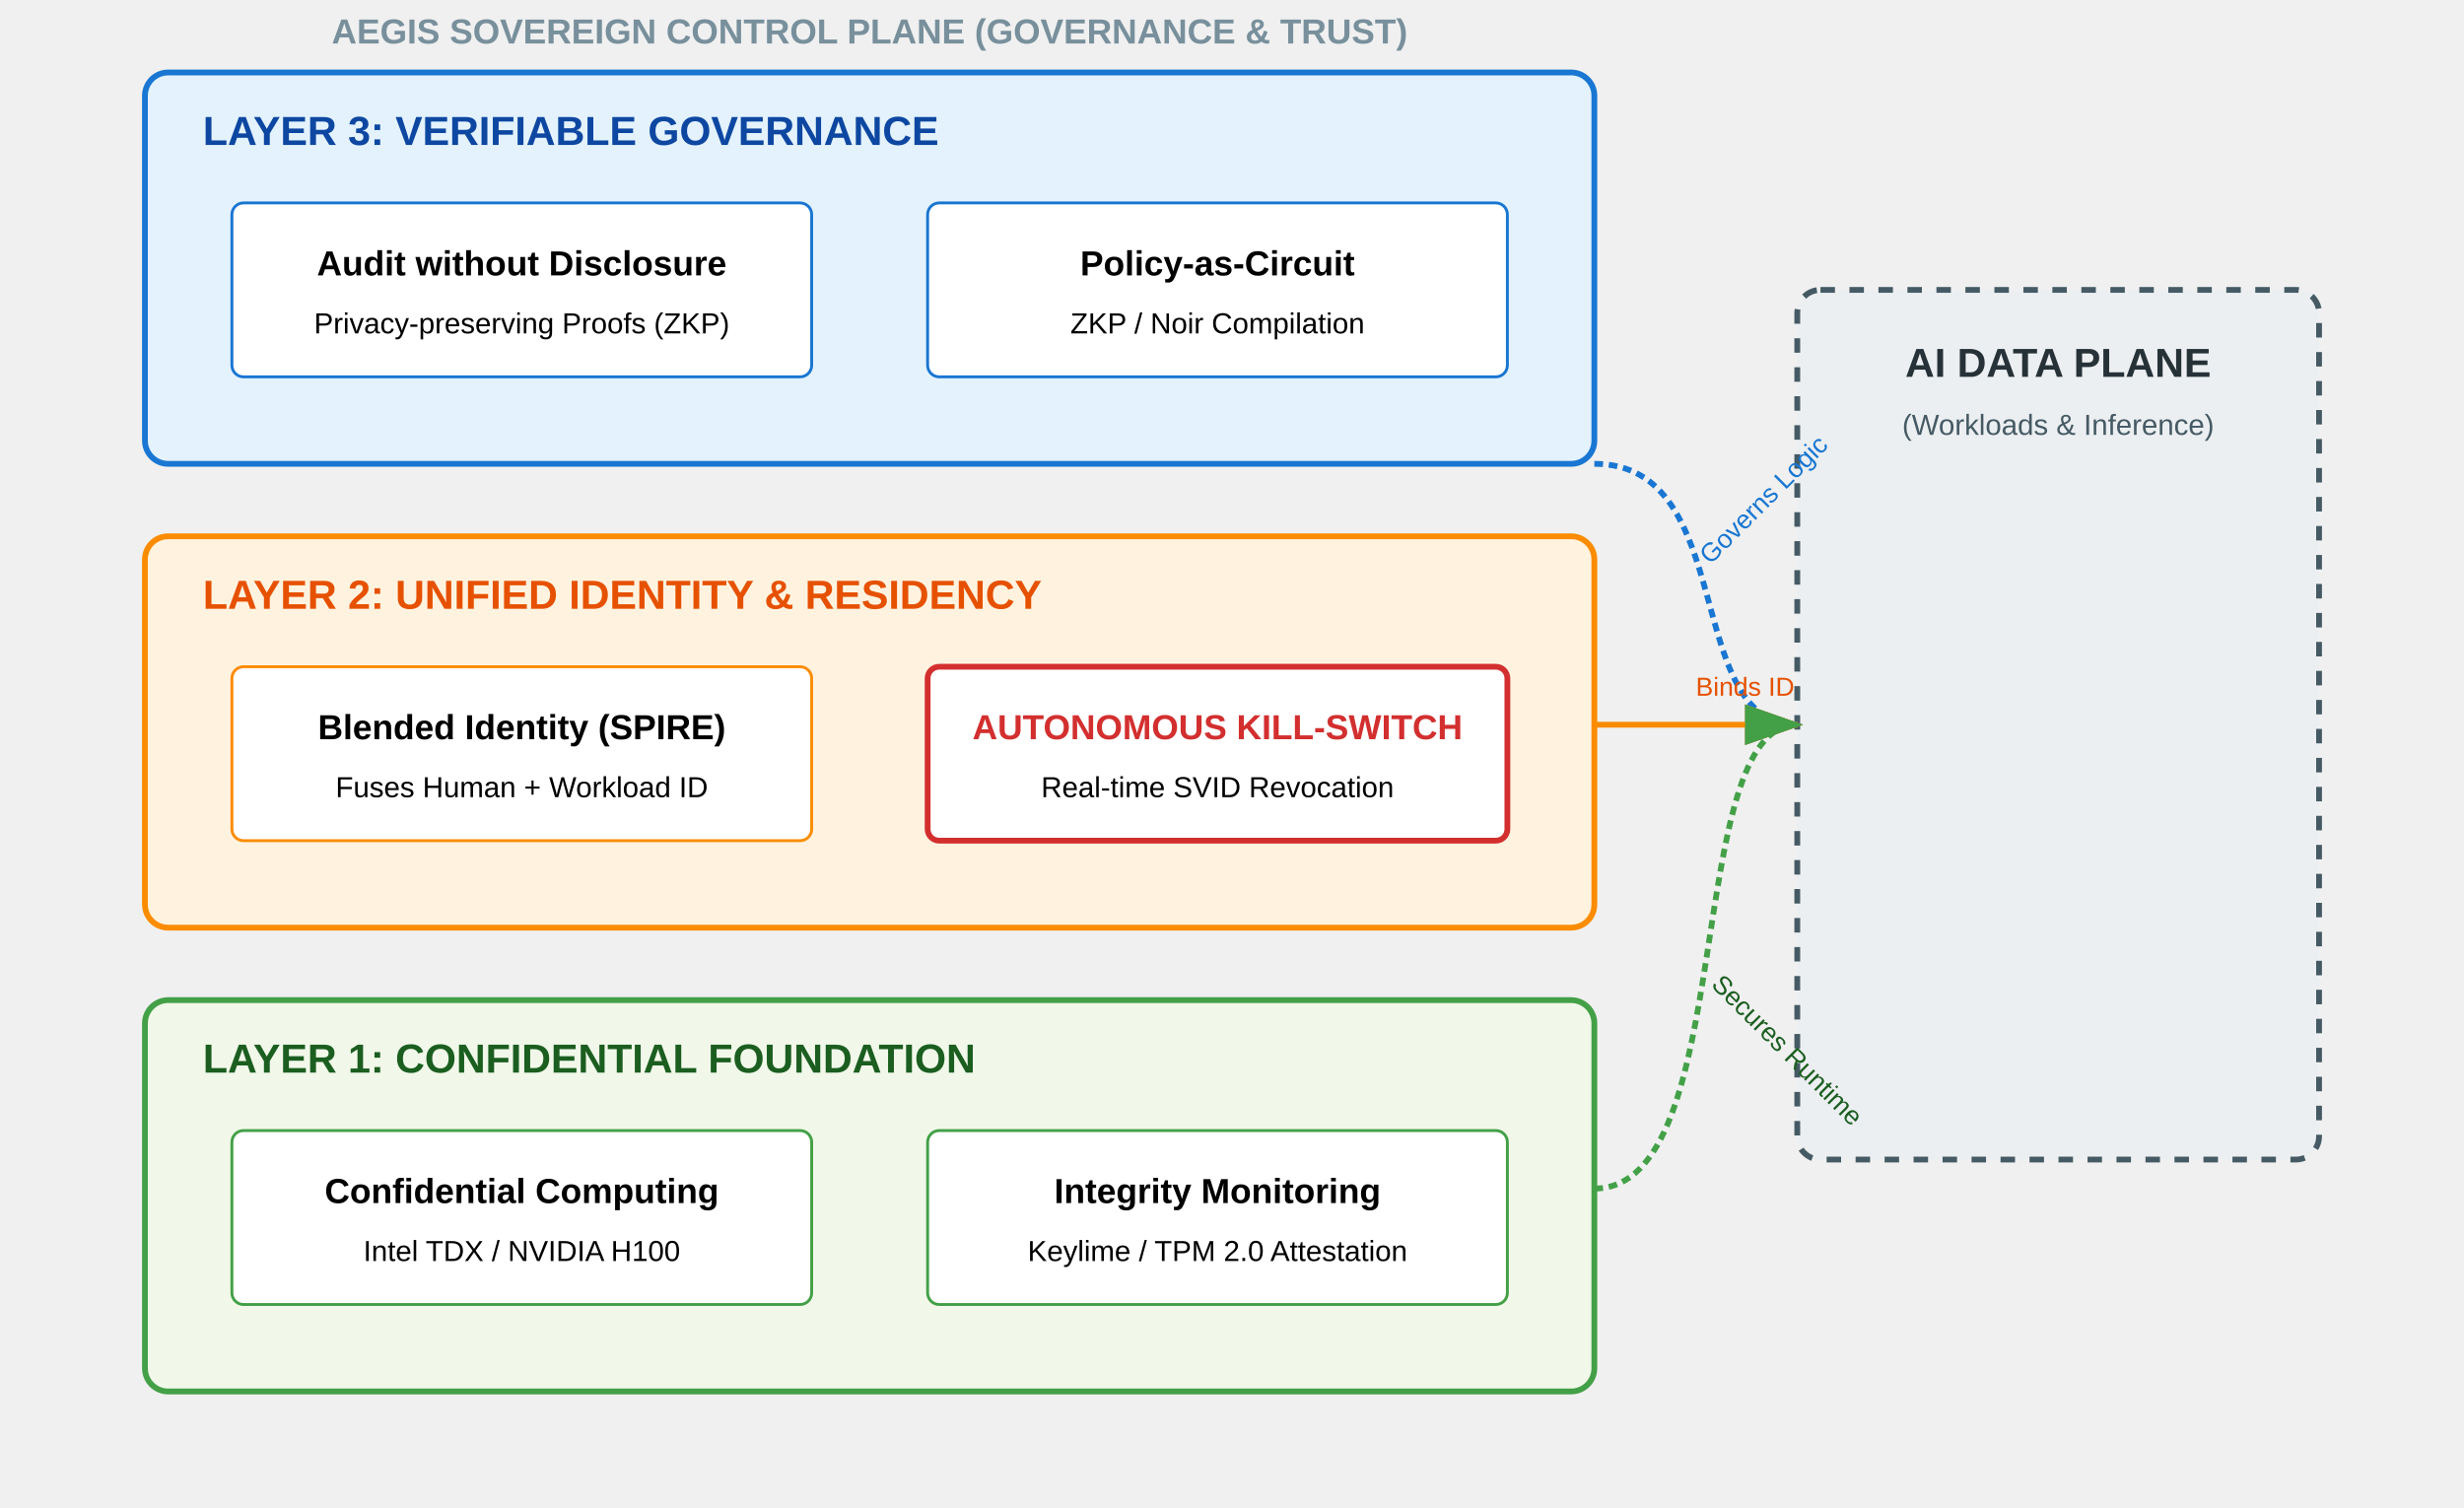
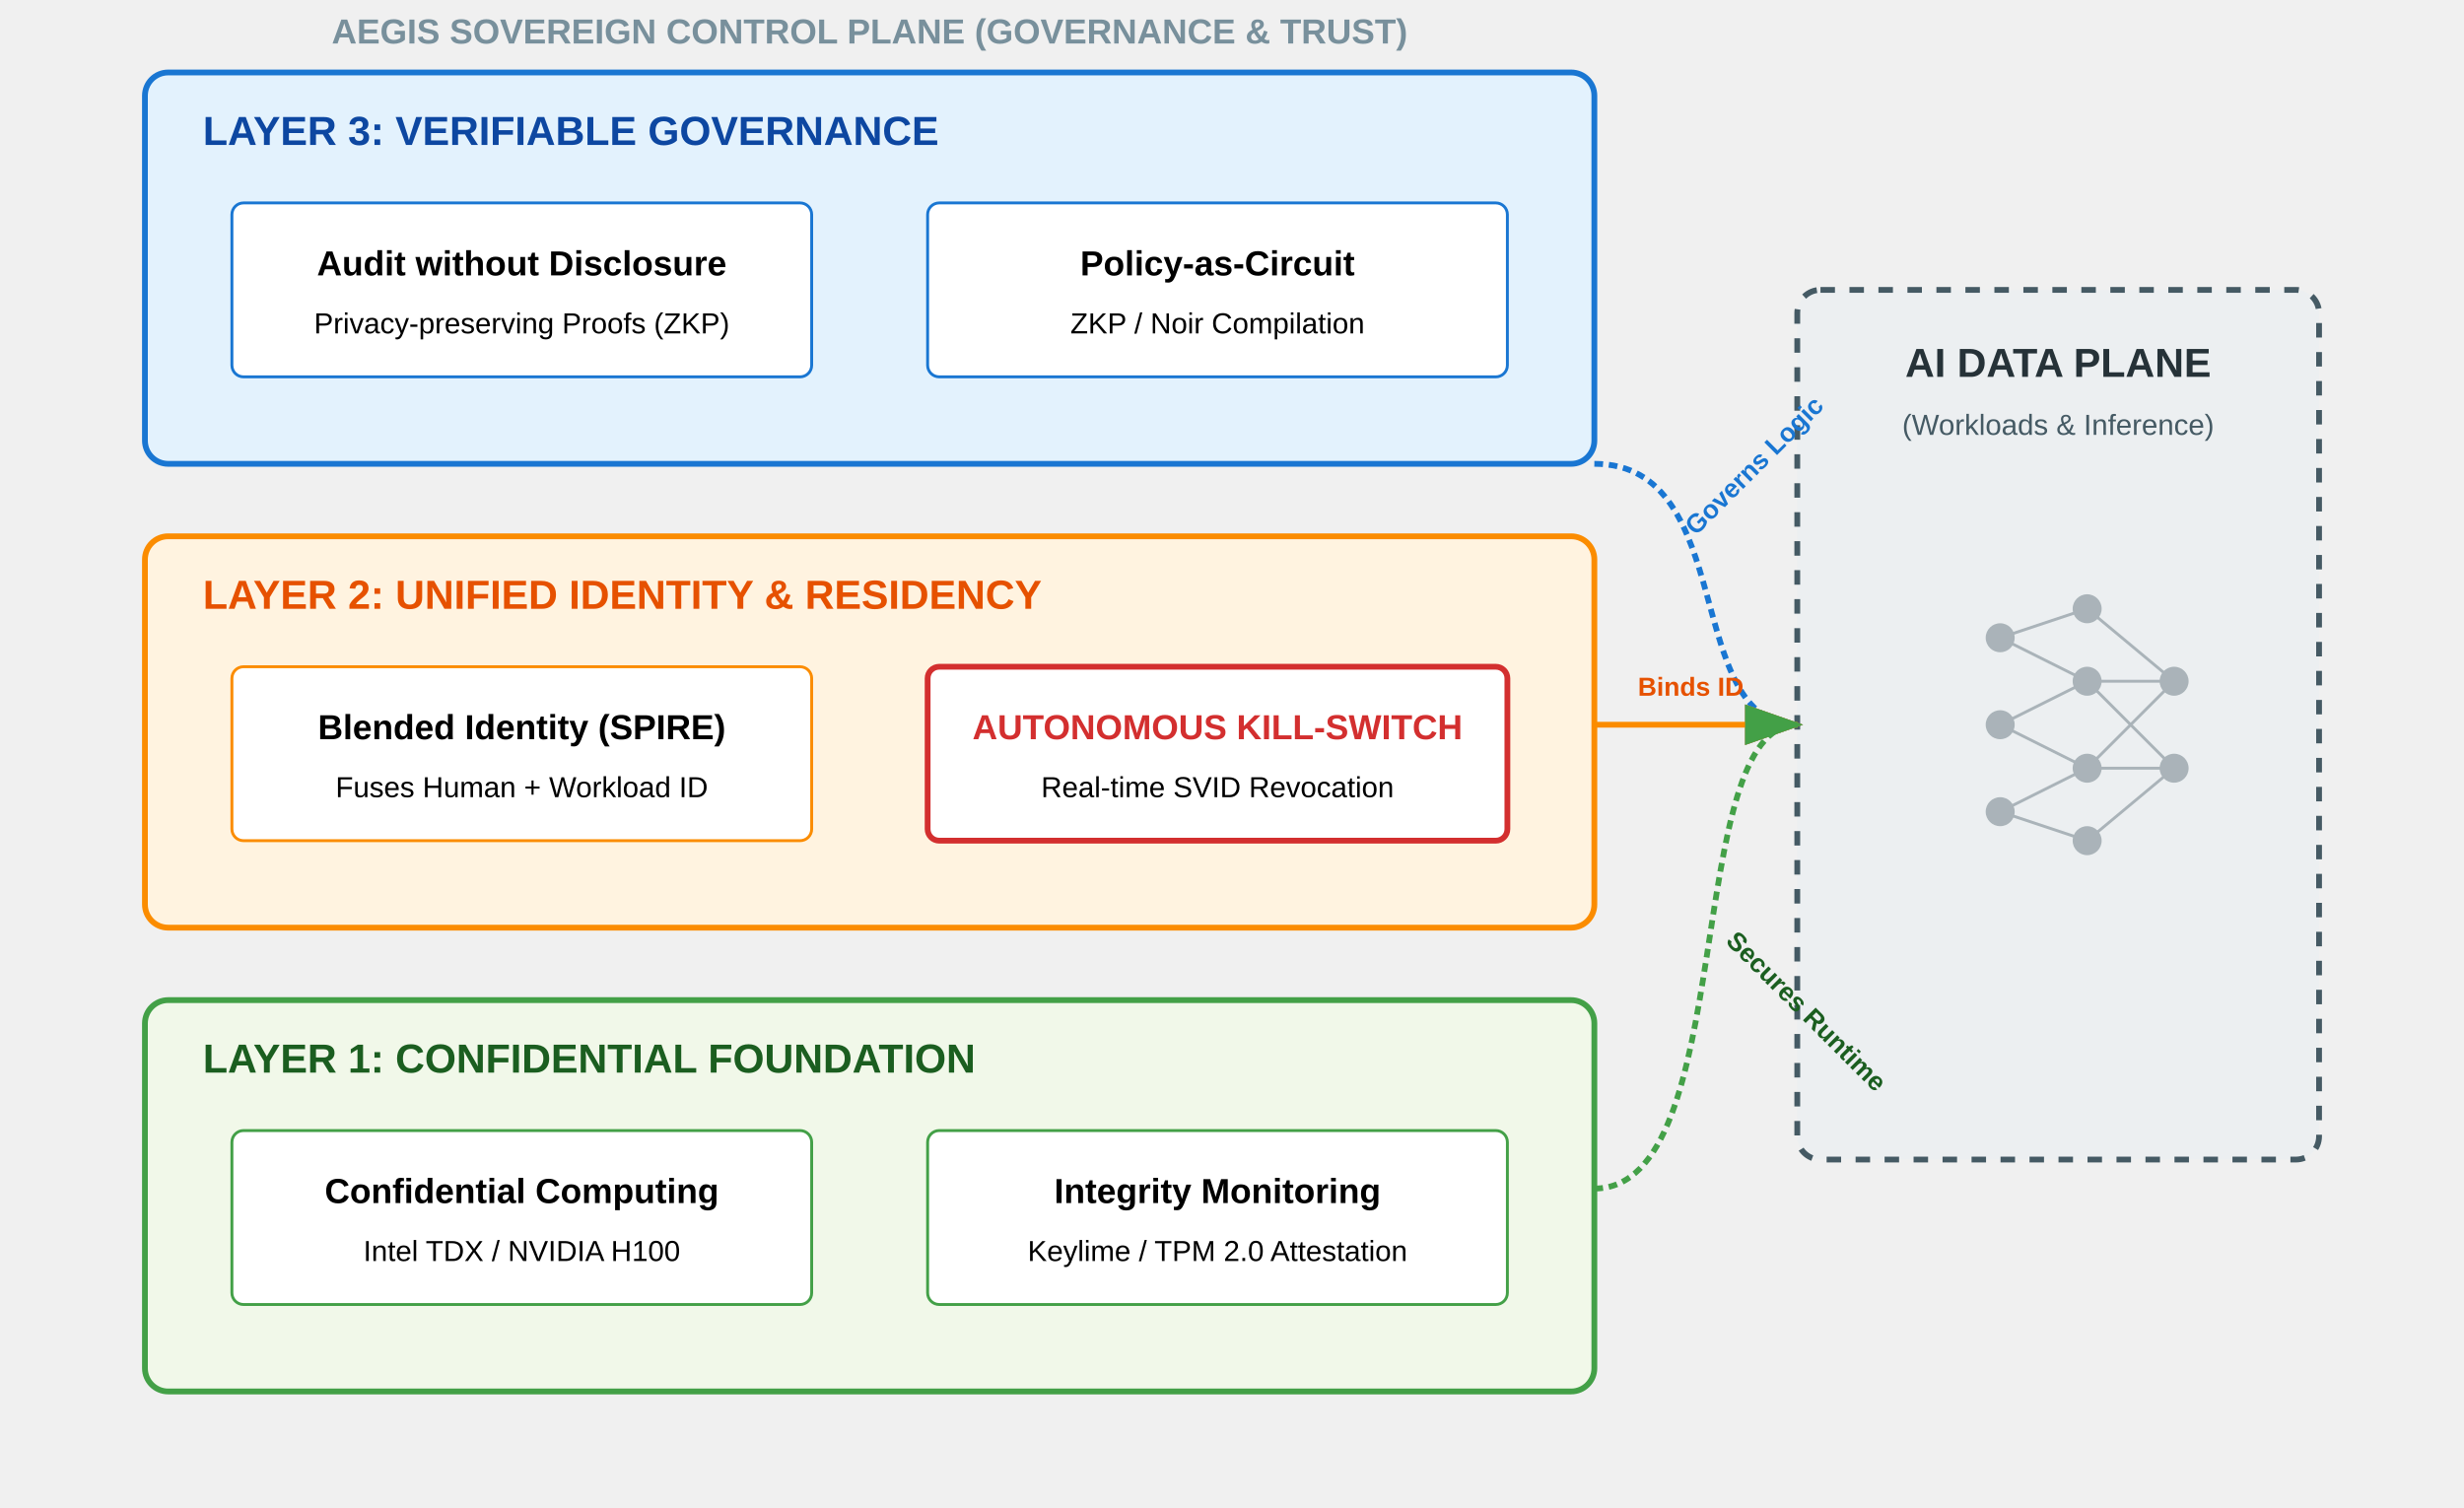
<svg xmlns="http://www.w3.org/2000/svg" width="850" height="520" viewBox="0 0 850 520">
  <text x="300" y="15" font-family="Arial" font-size="12" font-weight="bold" fill="#78909C" text-anchor="middle">AEGIS SOVEREIGN CONTROL PLANE (GOVERNANCE &amp; TRUST)</text>
  <rect x="50" y="25" width="500" height="135" rx="8" fill="#E3F2FD" stroke="#1976D2" stroke-width="2" />
  <text x="70" y="50" font-family="Arial" font-size="14" font-weight="bold" fill="#0D47A1">LAYER 3: VERIFIABLE GOVERNANCE</text>
  <g transform="translate(80, 70)">
    <rect width="200" height="60" rx="4" fill="#fff" stroke="#1976D2" />
    <text x="100" y="25" font-family="Arial" font-size="12" font-weight="bold" text-anchor="middle">Audit without Disclosure</text>
    <text x="100" y="45" font-family="Arial" font-size="10" text-anchor="middle">Privacy-preserving Proofs (ZKP)</text>
  </g>
  <g transform="translate(320, 70)">
    <rect width="200" height="60" rx="4" fill="#fff" stroke="#1976D2" />
    <text x="100" y="25" font-family="Arial" font-size="12" font-weight="bold" text-anchor="middle">Policy-as-Circuit</text>
    <text x="100" y="45" font-family="Arial" font-size="10" text-anchor="middle">ZKP / Noir Compilation</text>
  </g>
  <rect x="50" y="185" width="500" height="135" rx="8" fill="#FFF3E0" stroke="#FB8C00" stroke-width="2" />
  <text x="70" y="210" font-family="Arial" font-size="14" font-weight="bold" fill="#E65100">LAYER 2: UNIFIED IDENTITY &amp; RESIDENCY</text>
  <g transform="translate(80, 230)">
    <rect width="200" height="60" rx="4" fill="#fff" stroke="#FB8C00" />
    <text x="100" y="25" font-family="Arial" font-size="12" font-weight="bold" text-anchor="middle">Blended Identity (SPIRE)</text>
    <text x="100" y="45" font-family="Arial" font-size="10" text-anchor="middle">Fuses Human + Workload ID</text>
  </g>
  <g transform="translate(320, 230)">
    <rect width="200" height="60" rx="4" fill="#fff" stroke="#D32F2F" stroke-width="2" />
    <text x="100" y="25" font-family="Arial" font-size="12" font-weight="bold" text-anchor="middle" fill="#D32F2F">AUTONOMOUS KILL-SWITCH</text>
    <text x="100" y="45" font-family="Arial" font-size="10" text-anchor="middle">Real-time SVID Revocation</text>
  </g>
  <rect x="50" y="345" width="500" height="135" rx="8" fill="#F1F8E9" stroke="#43A047" stroke-width="2" />
  <text x="70" y="370" font-family="Arial" font-size="14" font-weight="bold" fill="#1B5E20">LAYER 1: CONFIDENTIAL FOUNDATION</text>
  <g transform="translate(80, 390)">
    <rect width="200" height="60" rx="4" fill="#fff" stroke="#43A047" />
    <text x="100" y="25" font-family="Arial" font-size="12" font-weight="bold" text-anchor="middle">Confidential Computing</text>
    <text x="100" y="45" font-family="Arial" font-size="10" text-anchor="middle">Intel TDX / NVIDIA H100</text>
  </g>
  <g transform="translate(320, 390)">
    <rect width="200" height="60" rx="4" fill="#fff" stroke="#43A047" />
    <text x="100" y="25" font-family="Arial" font-size="12" font-weight="bold" text-anchor="middle">Integrity Monitoring</text>
    <text x="100" y="45" font-family="Arial" font-size="10" text-anchor="middle">Keylime / TPM 2.0 Attestation</text>
  </g>
  <rect x="620" y="100" width="180" height="300" rx="8" fill="#ECEFF1" stroke="#455A64" stroke-width="2" stroke-dasharray="5,5" />
  <text x="710" y="130" font-family="Arial" font-size="14" font-weight="bold" fill="#263238" text-anchor="middle">AI DATA PLANE</text>
  <text x="710" y="150" font-family="Arial" font-size="10" fill="#455A64" text-anchor="middle">(Workloads &amp; Inference)</text>
+   <g transform="translate(670, 200)" opacity="0.4">
+     <circle cx="20" cy="20" r="5" fill="#455A64" />
+     <circle cx="20" cy="50" r="5" fill="#455A64" />
+     <circle cx="20" cy="80" r="5" fill="#455A64" />
+     <circle cx="50" cy="10" r="5" fill="#455A64" />
+     <circle cx="50" cy="35" r="5" fill="#455A64" />
+     <circle cx="50" cy="65" r="5" fill="#455A64" />
+     <circle cx="50" cy="90" r="5" fill="#455A64" />
+     <circle cx="80" cy="35" r="5" fill="#455A64" />
+     <circle cx="80" cy="65" r="5" fill="#455A64" />
+     <line x1="20" y1="20" x2="50" y2="10" stroke="#455A64" stroke-width="1" />
+     <line x1="20" y1="20" x2="50" y2="35" stroke="#455A64" stroke-width="1" />
+     <line x1="20" y1="50" x2="50" y2="35" stroke="#455A64" stroke-width="1" />
+     <line x1="20" y1="50" x2="50" y2="65" stroke="#455A64" stroke-width="1" />
+     <line x1="20" y1="80" x2="50" y2="65" stroke="#455A64" stroke-width="1" />
+     <line x1="20" y1="80" x2="50" y2="90" stroke="#455A64" stroke-width="1" />
+     <line x1="50" y1="10" x2="80" y2="35" stroke="#455A64" stroke-width="1" />
+     <line x1="50" y1="35" x2="80" y2="35" stroke="#455A64" stroke-width="1" />
+     <line x1="50" y1="35" x2="80" y2="65" stroke="#455A64" stroke-width="1" />
+     <line x1="50" y1="65" x2="80" y2="35" stroke="#455A64" stroke-width="1" />
+     <line x1="50" y1="65" x2="80" y2="65" stroke="#455A64" stroke-width="1" />
+     <line x1="50" y1="90" x2="80" y2="65" stroke="#455A64" stroke-width="1" />
+   </g>
  <path d="M 550 160 C 600 160 580 250 620 250" stroke="#1976D2" stroke-width="2" stroke-dasharray="3,2" fill="none" marker-end="url(#arrowhead-blue)" />
-   <text x="590" y="195" font-family="Arial" font-size="9" fill="#1976D2" transform="rotate(-45 590 195)">Governs Logic</text>
+   <text x="585" y="185" font-family="Arial" font-size="9" fill="#1976D2" transform="rotate(-45 585 185)" font-weight="bold">Governs Logic</text>
  <path d="M 550 250 L 620 250" stroke="#FB8C00" stroke-width="2" fill="none" marker-end="url(#arrowhead-orange)" />
-   <text x="585" y="240" font-family="Arial" font-size="9" fill="#E65100">Binds ID</text>
+   <text x="565" y="240" font-family="Arial" font-size="9" fill="#E65100" font-weight="bold">Binds ID</text>
  <path d="M 550 410 C 600 410 580 250 620 250" stroke="#43A047" stroke-width="2" stroke-dasharray="3,2" fill="none" marker-end="url(#arrowhead-green)" />
-   <text x="590" y="340" font-family="Arial" font-size="9" fill="#1B5E20" transform="rotate(45 590 340)">Secures Runtime</text>
+   <text x="595" y="325" font-family="Arial" font-size="9" fill="#1B5E20" transform="rotate(45 595 325)" font-weight="bold">Secures Runtime</text>
  <defs>
    <marker id="arrowhead-blue" markerWidth="10" markerHeight="7" refX="9" refY="3.5" orient="auto">
      <polygon points="0 0, 10 3.5, 0 7" fill="#1976D2" />
    </marker>
    <marker id="arrowhead-orange" markerWidth="10" markerHeight="7" refX="9" refY="3.5" orient="auto">
      <polygon points="0 0, 10 3.5, 0 7" fill="#FB8C00" />
    </marker>
    <marker id="arrowhead-green" markerWidth="10" markerHeight="7" refX="9" refY="3.5" orient="auto">
      <polygon points="0 0, 10 3.5, 0 7" fill="#43A047" />
    </marker>
  </defs>
</svg>
